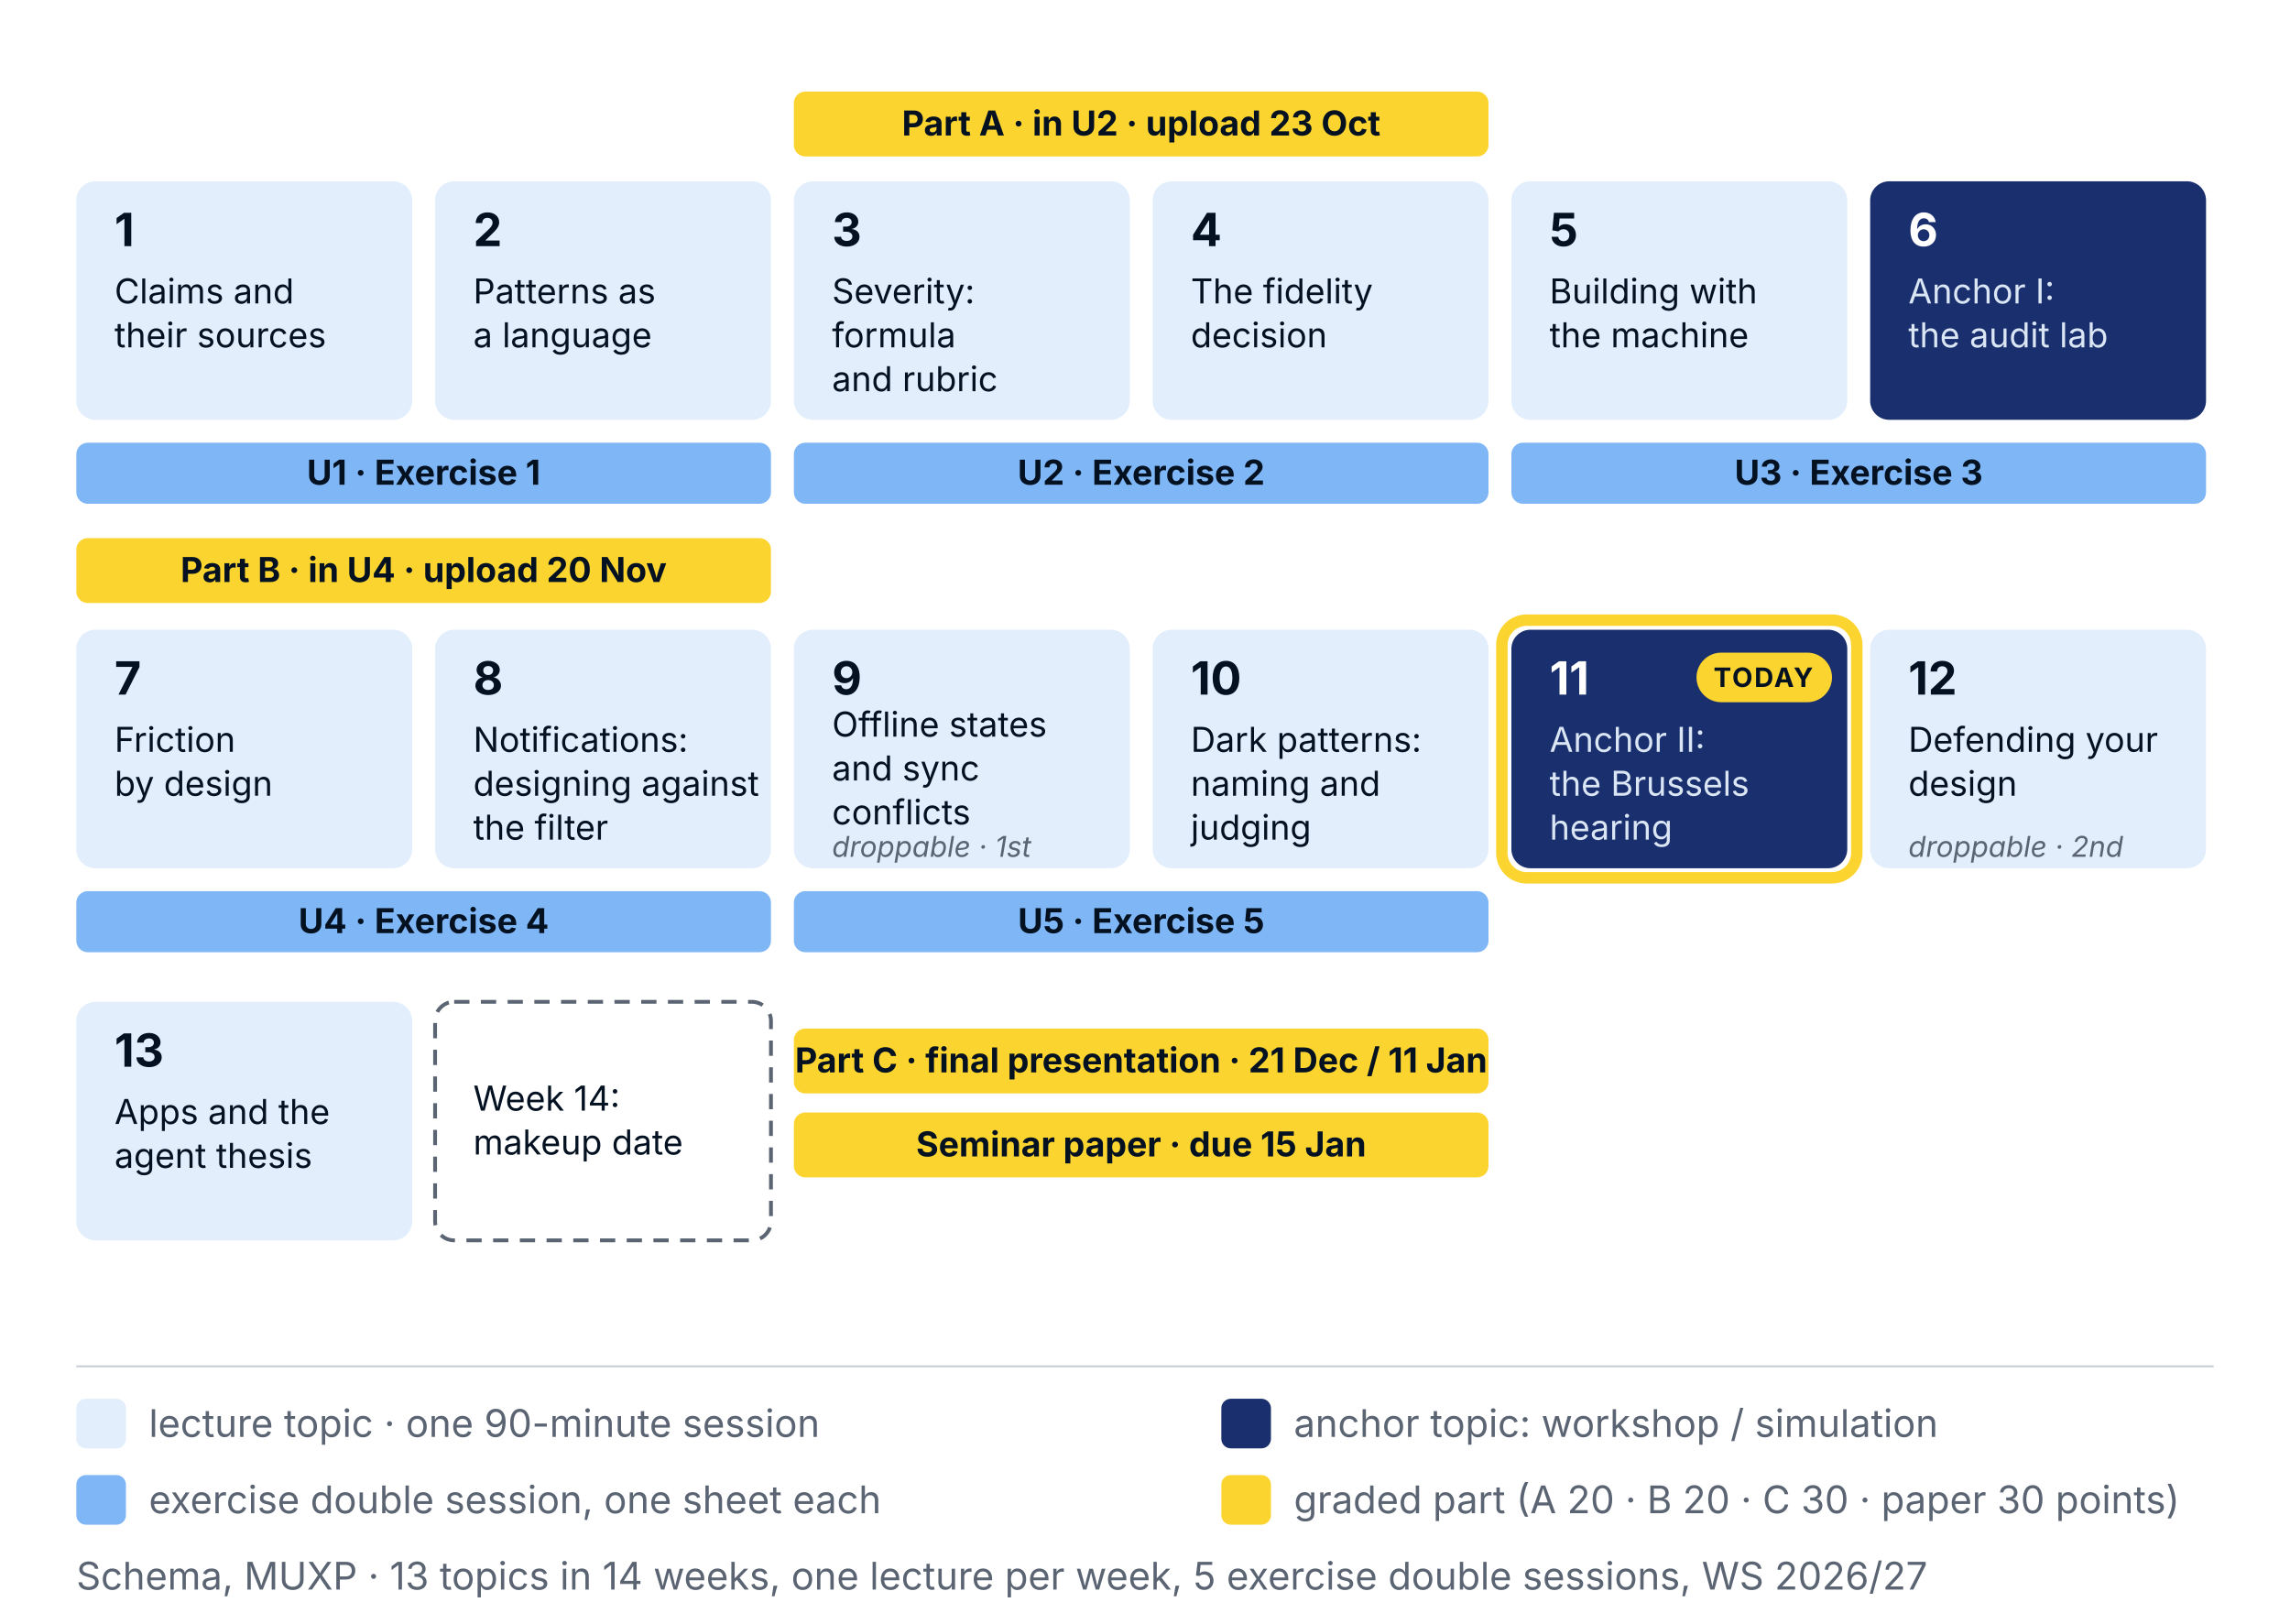
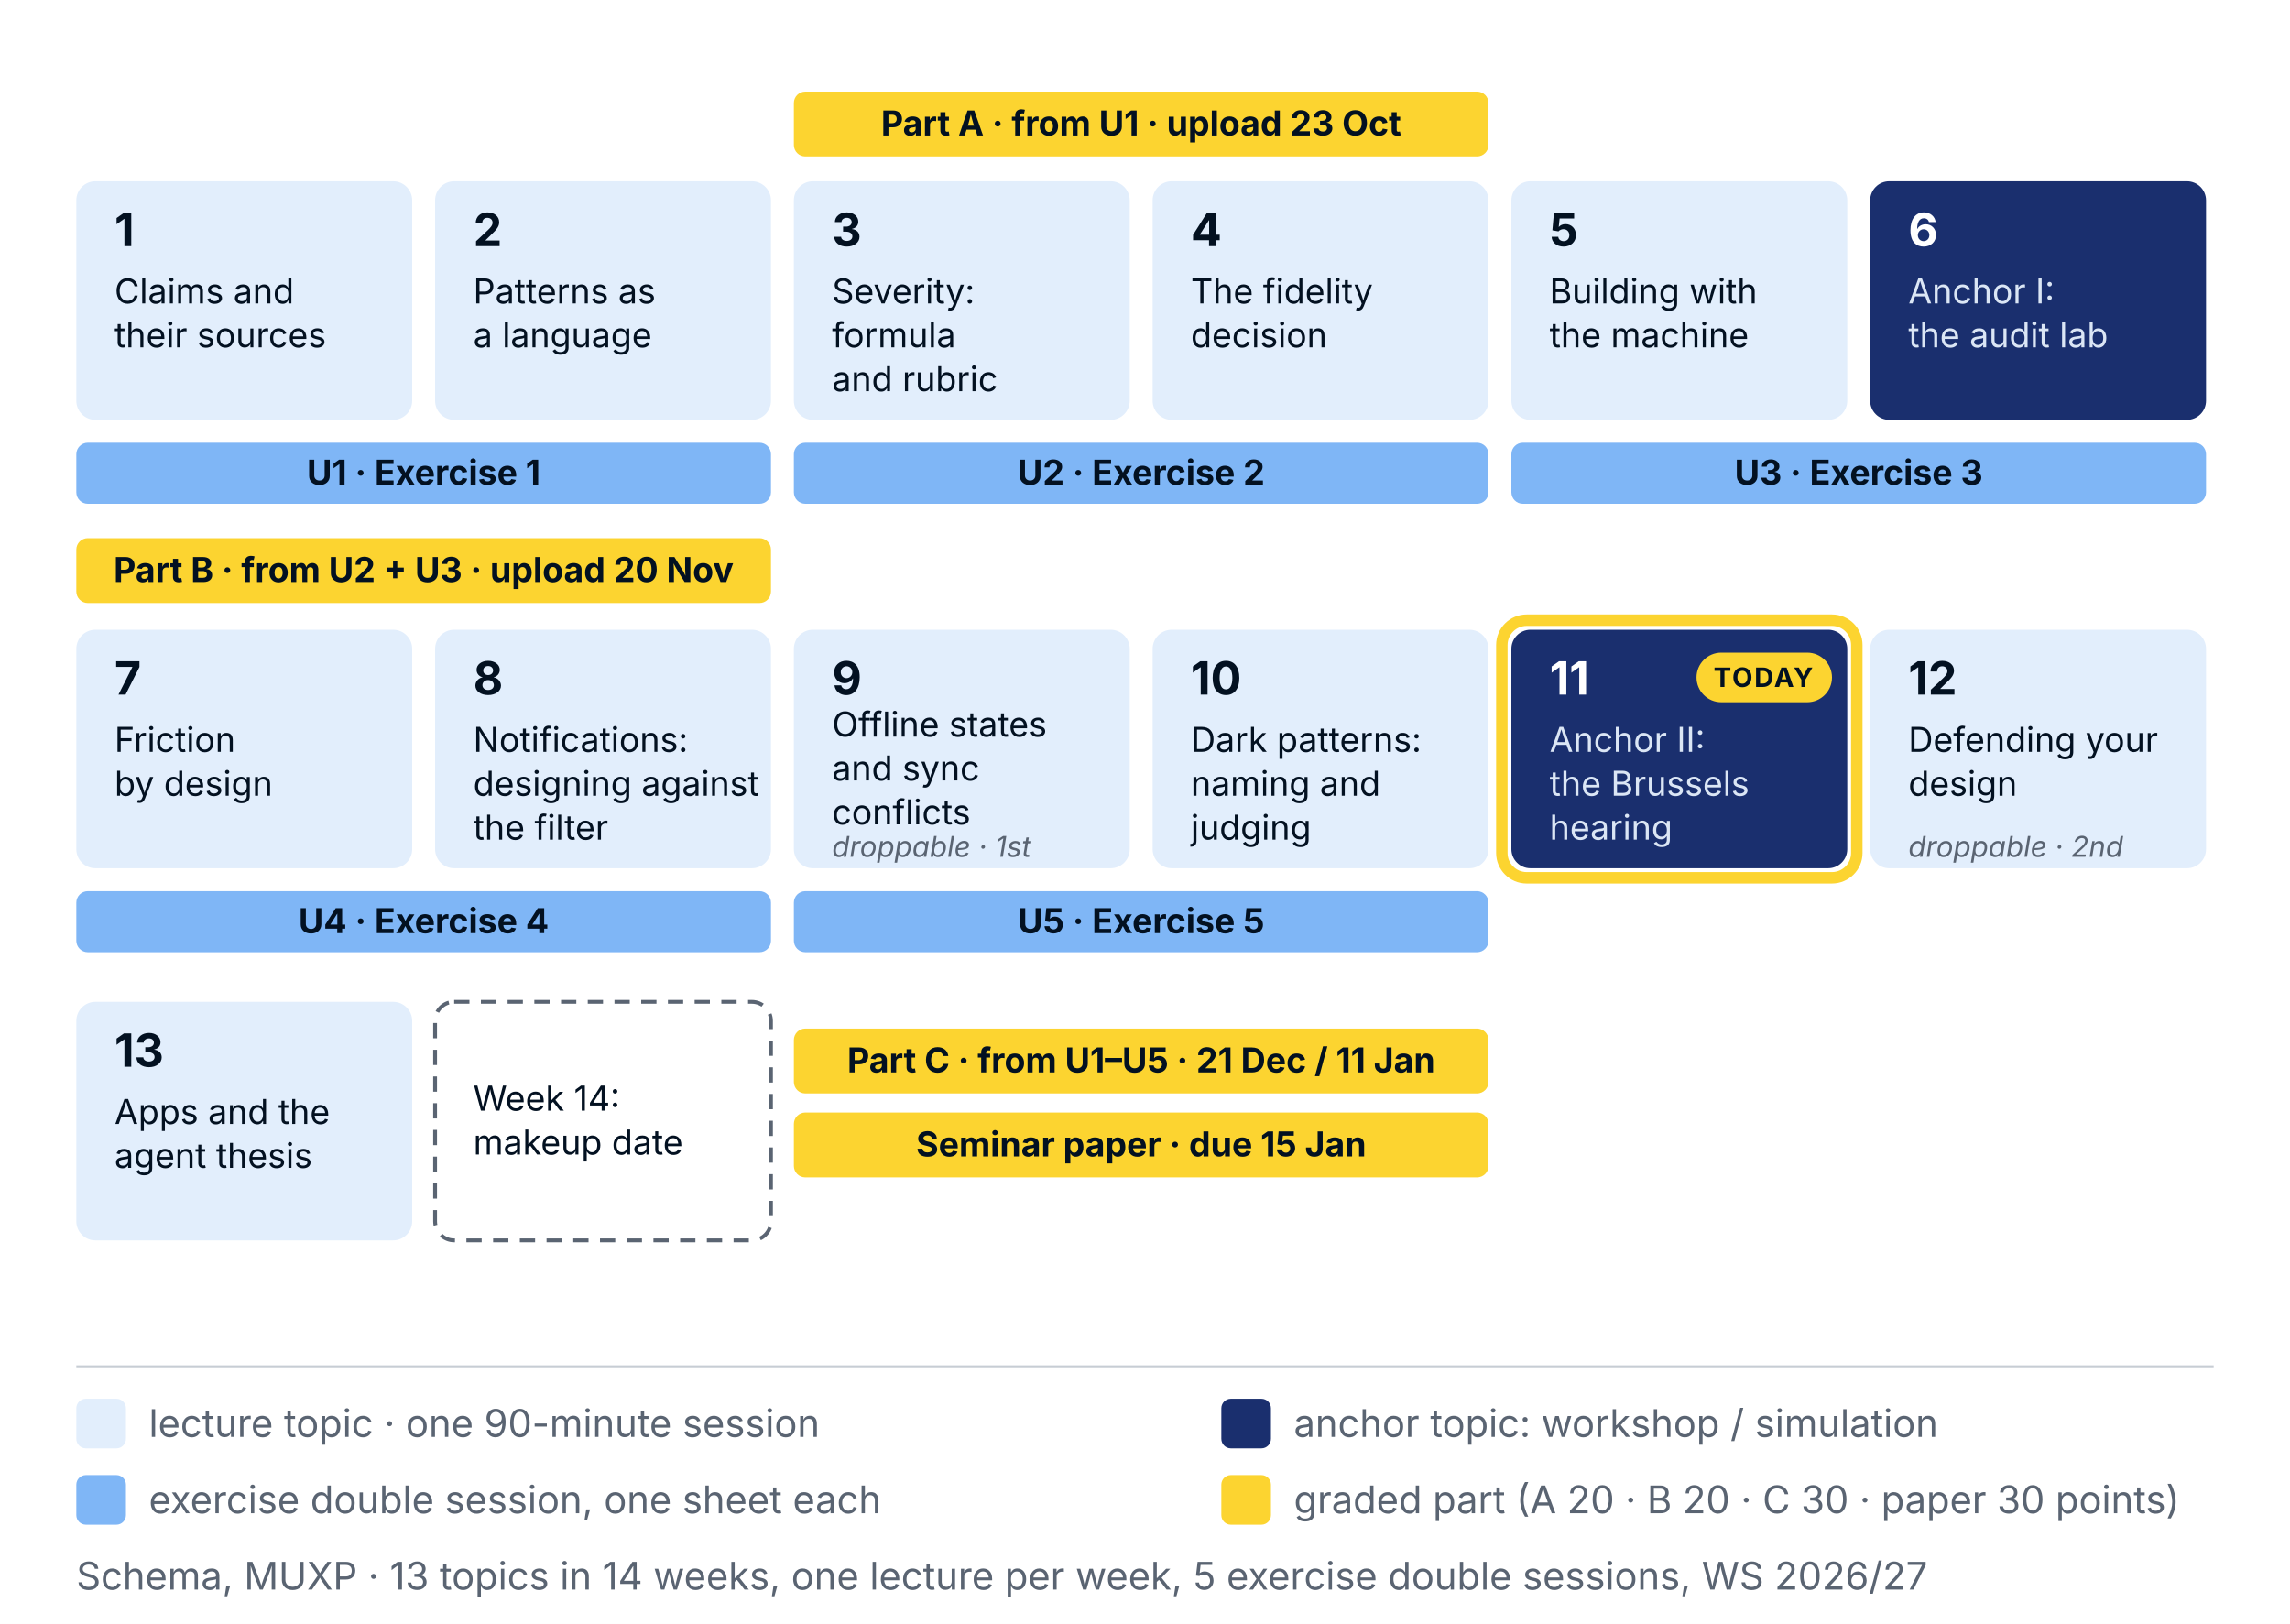
<svg xmlns="http://www.w3.org/2000/svg" viewBox="0 0 1200 851" role="img" aria-labelledby="t d">
  <style>
    text { font-family: Inter, "Neue Haas Unica", Helvetica, Arial, sans-serif; fill: #031121; }
    .num { font-size: 24px; font-weight: 700; }
    .numw { font-size: 24px; font-weight: 700; fill: #ffffff; }
    .tt { font-size: 18px; }
    .ttw { font-size: 18px; fill: #dbe6f5; }
    .utag { font-size: 18px; font-weight: 700; }
    .mtag { font-size: 18px; font-weight: 700; }
    .leg { font-size: 20px; fill: #5a6472; }
    .foot { font-size: 20px; fill: #5a6472; }
    .drop { font-size: 15px; font-style: italic; fill: #5a6472; }
    .chip { font-size: 14px; font-weight: 700; letter-spacing: .06em; fill: #031121; }
  </style>
  <rect width="1200" height="851" fill="#ffffff" />
  <rect x="40" y="95" width="176" height="125" rx="10" fill="#e2eefc" />
  <text class="num" x="60" y="129">1</text>
  <text class="tt" x="60" y="159">Claims and</text>
  <text class="tt" x="60" y="182">their sources</text>
  <rect x="228" y="95" width="176" height="125" rx="10" fill="#e2eefc" />
  <text class="num" x="248" y="129">2</text>
  <text class="tt" x="248" y="159">Patterns as</text>
  <text class="tt" x="248" y="182">a language</text>
  <rect x="416" y="95" width="176" height="125" rx="10" fill="#e2eefc" />
  <text class="num" x="436" y="129">3</text>
  <text class="tt" x="436" y="159">Severity:</text>
  <text class="tt" x="436" y="182">formula</text>
  <text class="tt" x="436" y="205">and rubric</text>
  <rect x="604" y="95" width="176" height="125" rx="10" fill="#e2eefc" />
  <text class="num" x="624" y="129">4</text>
  <text class="tt" x="624" y="159">The fidelity</text>
  <text class="tt" x="624" y="182">decision</text>
  <rect x="792" y="95" width="176" height="125" rx="10" fill="#e2eefc" />
  <text class="num" x="812" y="129">5</text>
  <text class="tt" x="812" y="159">Building with</text>
  <text class="tt" x="812" y="182">the machine</text>
  <rect x="980" y="95" width="176" height="125" rx="10" fill="#1a2f6e" />
  <text class="numw" x="1000" y="129">6</text>
  <text class="ttw" x="1000" y="159">Anchor I:</text>
  <text class="ttw" x="1000" y="182">the audit lab</text>
  <rect x="40" y="330" width="176" height="125" rx="10" fill="#e2eefc" />
  <text class="num" x="60" y="364">7</text>
  <text class="tt" x="60" y="394">Friction</text>
  <text class="tt" x="60" y="417">by design</text>
  <rect x="228" y="330" width="176" height="125" rx="10" fill="#e2eefc" />
  <text class="num" x="248" y="364">8</text>
  <text class="tt" x="248" y="394">Notifications:</text>
  <text class="tt" x="248" y="417">designing against</text>
  <text class="tt" x="248" y="440">the filter</text>
  <rect x="416" y="330" width="176" height="125" rx="10" fill="#e2eefc" />
  <text class="num" x="436" y="364">9</text>
  <text class="tt" x="436" y="386">Offline states</text>
  <text class="tt" x="436" y="409">and sync</text>
  <text class="tt" x="436" y="432">conflicts</text>
  <text class="drop" x="436" y="449">droppable · 1st</text>
  <rect x="604" y="330" width="176" height="125" rx="10" fill="#e2eefc" />
  <text class="num" x="624" y="364">10</text>
  <text class="tt" x="624" y="394">Dark patterns:</text>
  <text class="tt" x="624" y="417">naming and</text>
  <text class="tt" x="624" y="440">judging</text>
  <rect x="792" y="330" width="176" height="125" rx="10" fill="#1a2f6e" />
  <text class="numw" x="812" y="364">11</text>
  <text class="ttw" x="812" y="394">Anchor II:</text>
  <text class="ttw" x="812" y="417">the Brussels</text>
  <text class="ttw" x="812" y="440">hearing</text>
  <rect x="787" y="325" width="186" height="135" rx="13" fill="none" stroke="#fcd430" stroke-width="6" />
  <rect x="889" y="342" width="71" height="26" rx="13" fill="#fcd430" />
  <text class="chip" x="924" y="360" text-anchor="middle">TODAY</text>
  <rect x="980" y="330" width="176" height="125" rx="10" fill="#e2eefc" />
  <text class="num" x="1000" y="364">12</text>
  <text class="tt" x="1000" y="394">Defending your</text>
  <text class="tt" x="1000" y="417">design</text>
  <text class="drop" x="1000" y="449">droppable · 2nd</text>
  <rect x="40" y="525" width="176" height="125" rx="10" fill="#e2eefc" />
  <text class="num" x="60" y="559">13</text>
  <text class="tt" x="60" y="589">Apps and the</text>
  <text class="tt" x="60" y="612">agent thesis</text>
  <rect x="228" y="525" width="176" height="125" rx="10" fill="none" stroke="#5a6472" stroke-width="2" stroke-dasharray="8 6" />
  <text class="tt" x="248" y="582">Week 14:</text>
  <text class="tt" x="248" y="605">makeup date</text>
  <rect x="40" y="232" width="364" height="32" rx="6" fill="#7fb6f6" />
  <text class="utag" x="222" y="254" text-anchor="middle">U1 · Exercise 1</text>
  <rect x="416" y="232" width="364" height="32" rx="6" fill="#7fb6f6" />
  <text class="utag" x="598" y="254" text-anchor="middle">U2 · Exercise 2</text>
  <rect x="792" y="232" width="364" height="32" rx="6" fill="#7fb6f6" />
  <text class="utag" x="974" y="254" text-anchor="middle">U3 · Exercise 3</text>
  <rect x="40" y="467" width="364" height="32" rx="6" fill="#7fb6f6" />
  <text class="utag" x="222" y="489" text-anchor="middle">U4 · Exercise 4</text>
  <rect x="416" y="467" width="364" height="32" rx="6" fill="#7fb6f6" />
  <text class="utag" x="598" y="489" text-anchor="middle">U5 · Exercise 5</text>
  <rect x="416" y="48" width="364" height="34" rx="6" fill="#fcd430" />
-   <text class="mtag" x="598" y="71" text-anchor="middle">Part A · in U2 · upload 23 Oct</text>
+   <text class="mtag" x="598" y="71" text-anchor="middle">Part A · from U1 · upload 23 Oct</text>
  <rect x="40" y="282" width="364" height="34" rx="6" fill="#fcd430" />
-   <text class="mtag" x="222" y="305" text-anchor="middle">Part B · in U4 · upload 20 Nov</text>
+   <text class="mtag" x="222" y="305" text-anchor="middle">Part B · from U2 + U3 · upload 20 Nov</text>
  <rect x="416" y="539" width="364" height="34" rx="6" fill="#fcd430" />
-   <text class="mtag" x="598" y="562" text-anchor="middle">Part C · final presentation · 21 Dec / 11 Jan</text>
+   <text class="mtag" x="598" y="562" text-anchor="middle">Part C · from U1–U5 · 21 Dec / 11 Jan</text>
  <rect x="416" y="583" width="364" height="34" rx="6" fill="#fcd430" />
  <text class="mtag" x="598" y="606" text-anchor="middle">Seminar paper · due 15 Jan</text>
  <line x1="40" y1="716" x2="1160" y2="716" stroke="#c7cdd4" stroke-width="1" />
  <rect x="40" y="733" width="26" height="26" rx="5" fill="#e2eefc" />
  <text class="leg" x="78" y="753">lecture topic · one 90-minute session</text>
  <rect x="640" y="733" width="26" height="26" rx="5" fill="#1a2f6e" />
  <text class="leg" x="678" y="753">anchor topic: workshop / simulation</text>
  <rect x="40" y="773" width="26" height="26" rx="5" fill="#7fb6f6" />
  <text class="leg" x="78" y="793">exercise double session, one sheet each</text>
  <rect x="640" y="773" width="26" height="26" rx="5" fill="#fcd430" />
  <text class="leg" x="678" y="793">graded part (A 20 · B 20 · C 30 · paper 30 points)</text>
  <text class="foot" x="40" y="833">Schema, MUXP · 13 topics in 14 weeks, one lecture per week, 5 exercise double sessions, WS 2026/27</text>
</svg>
